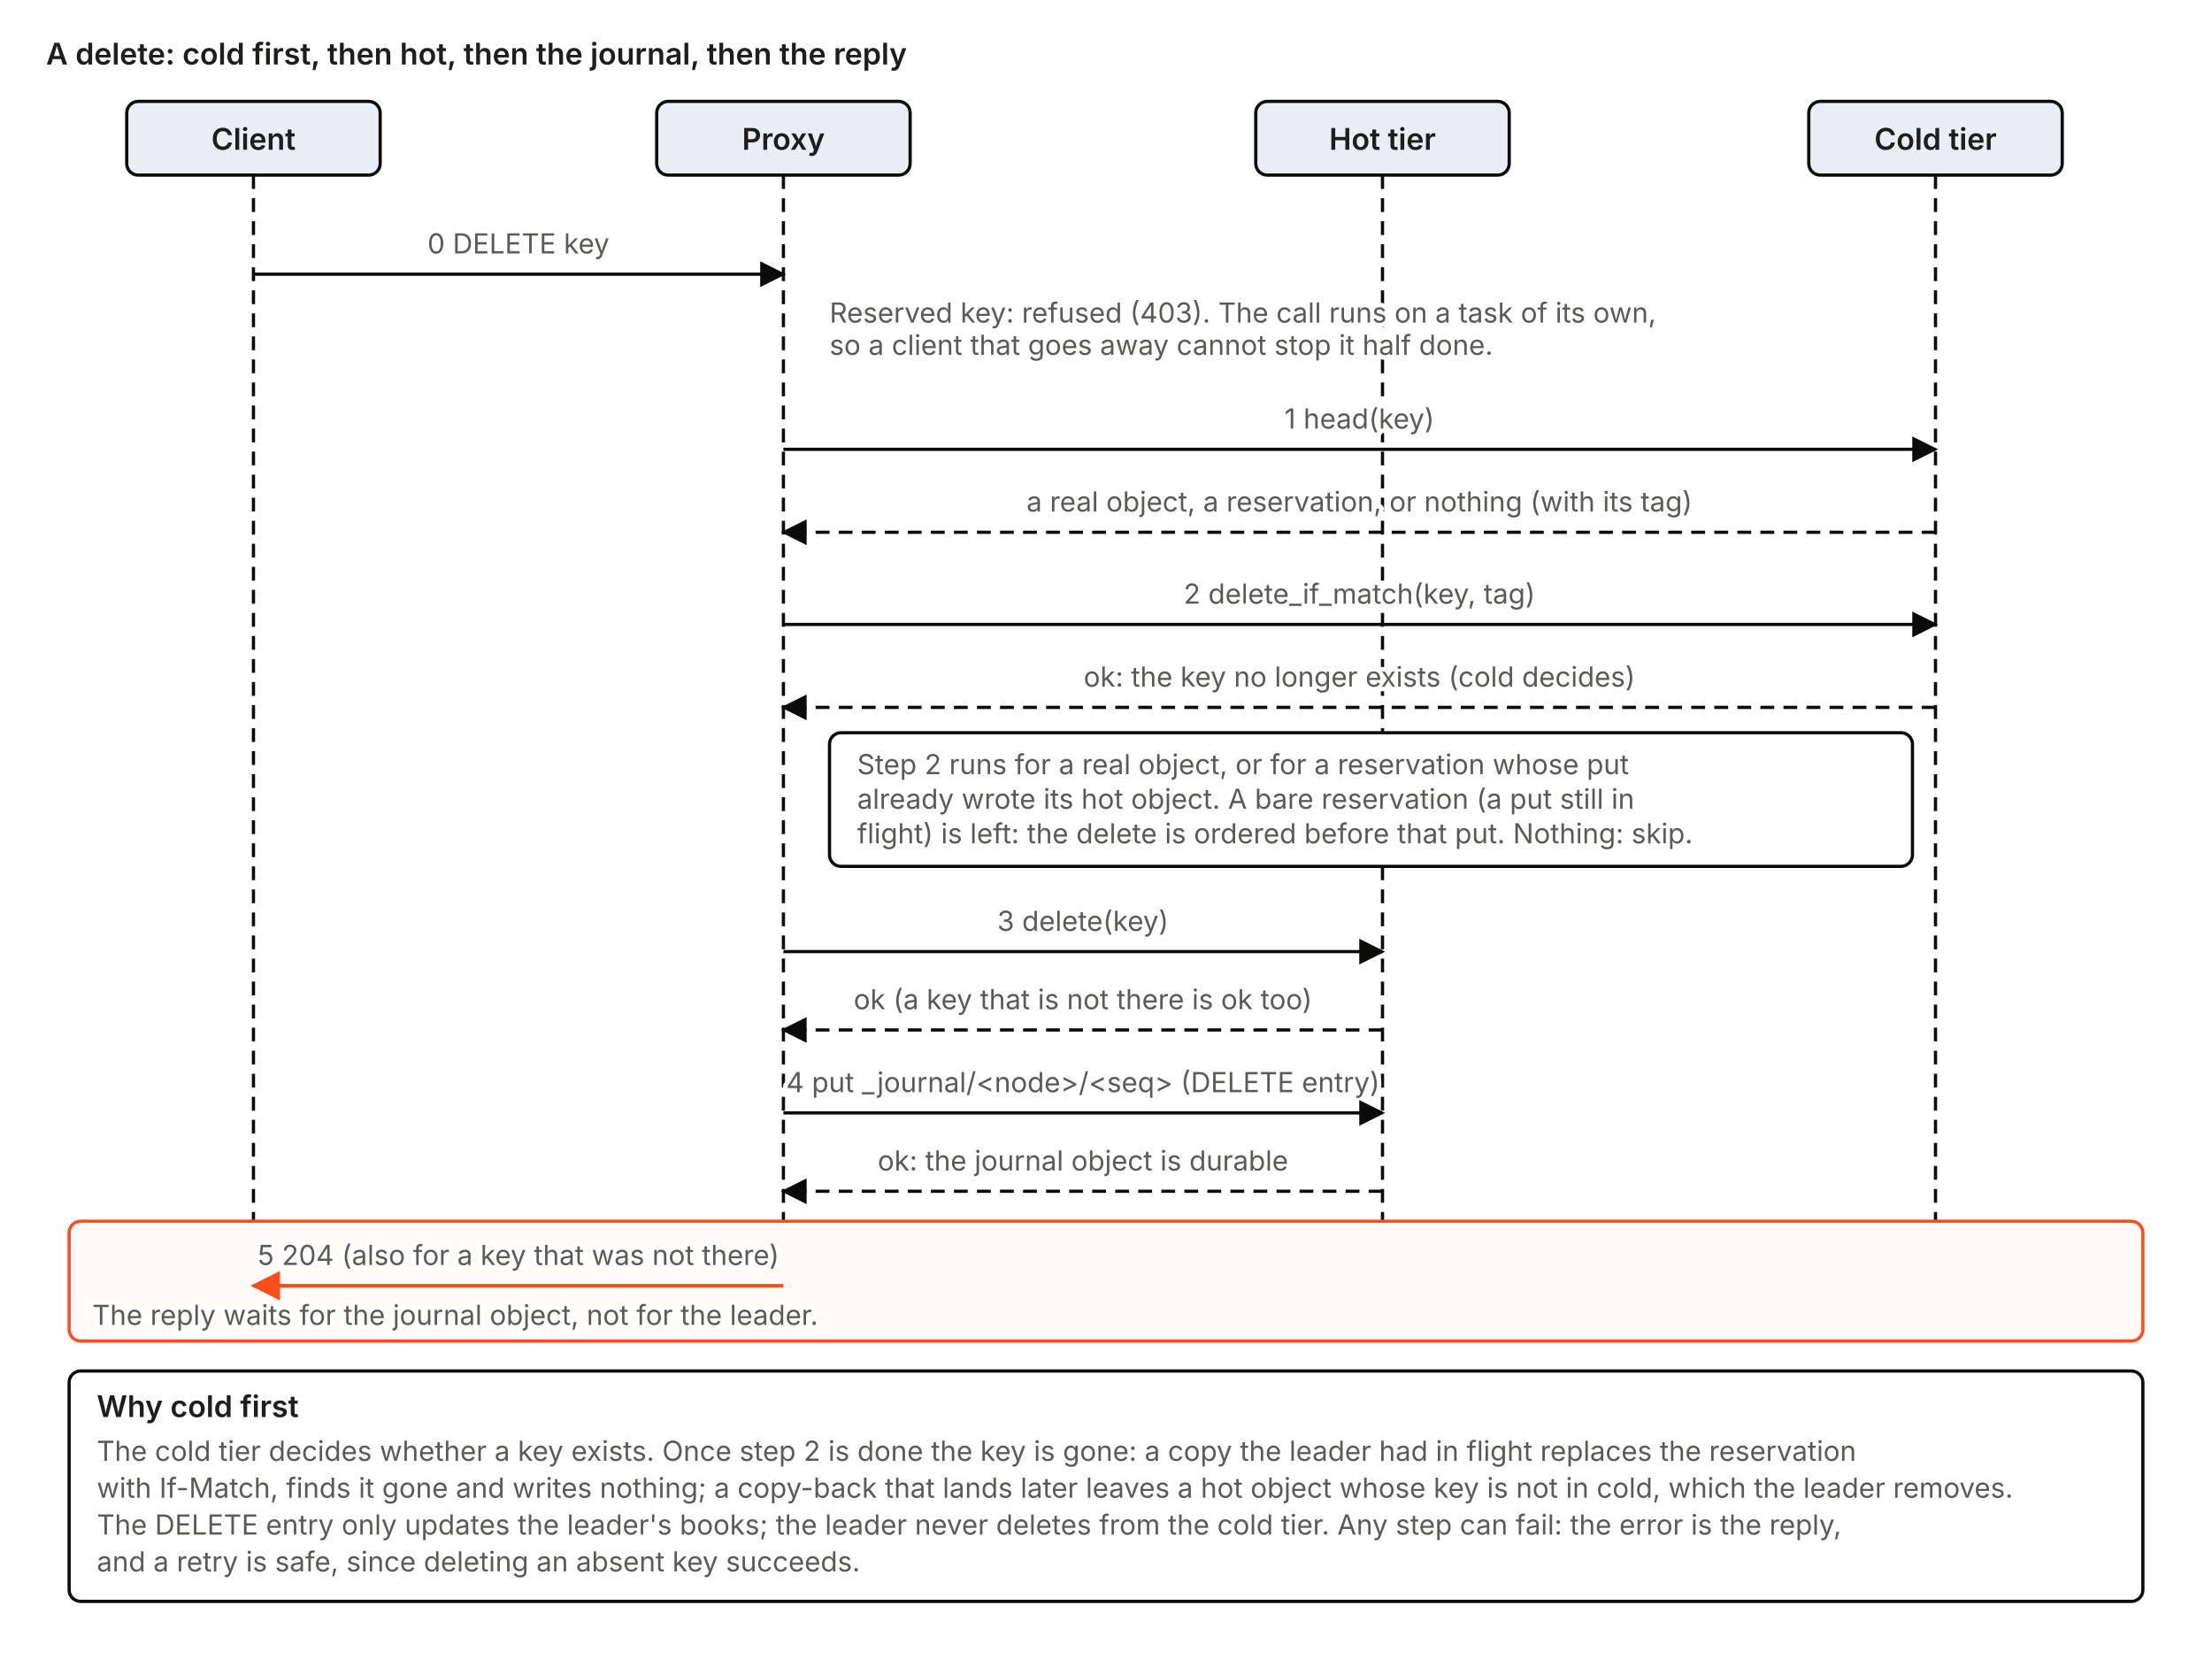
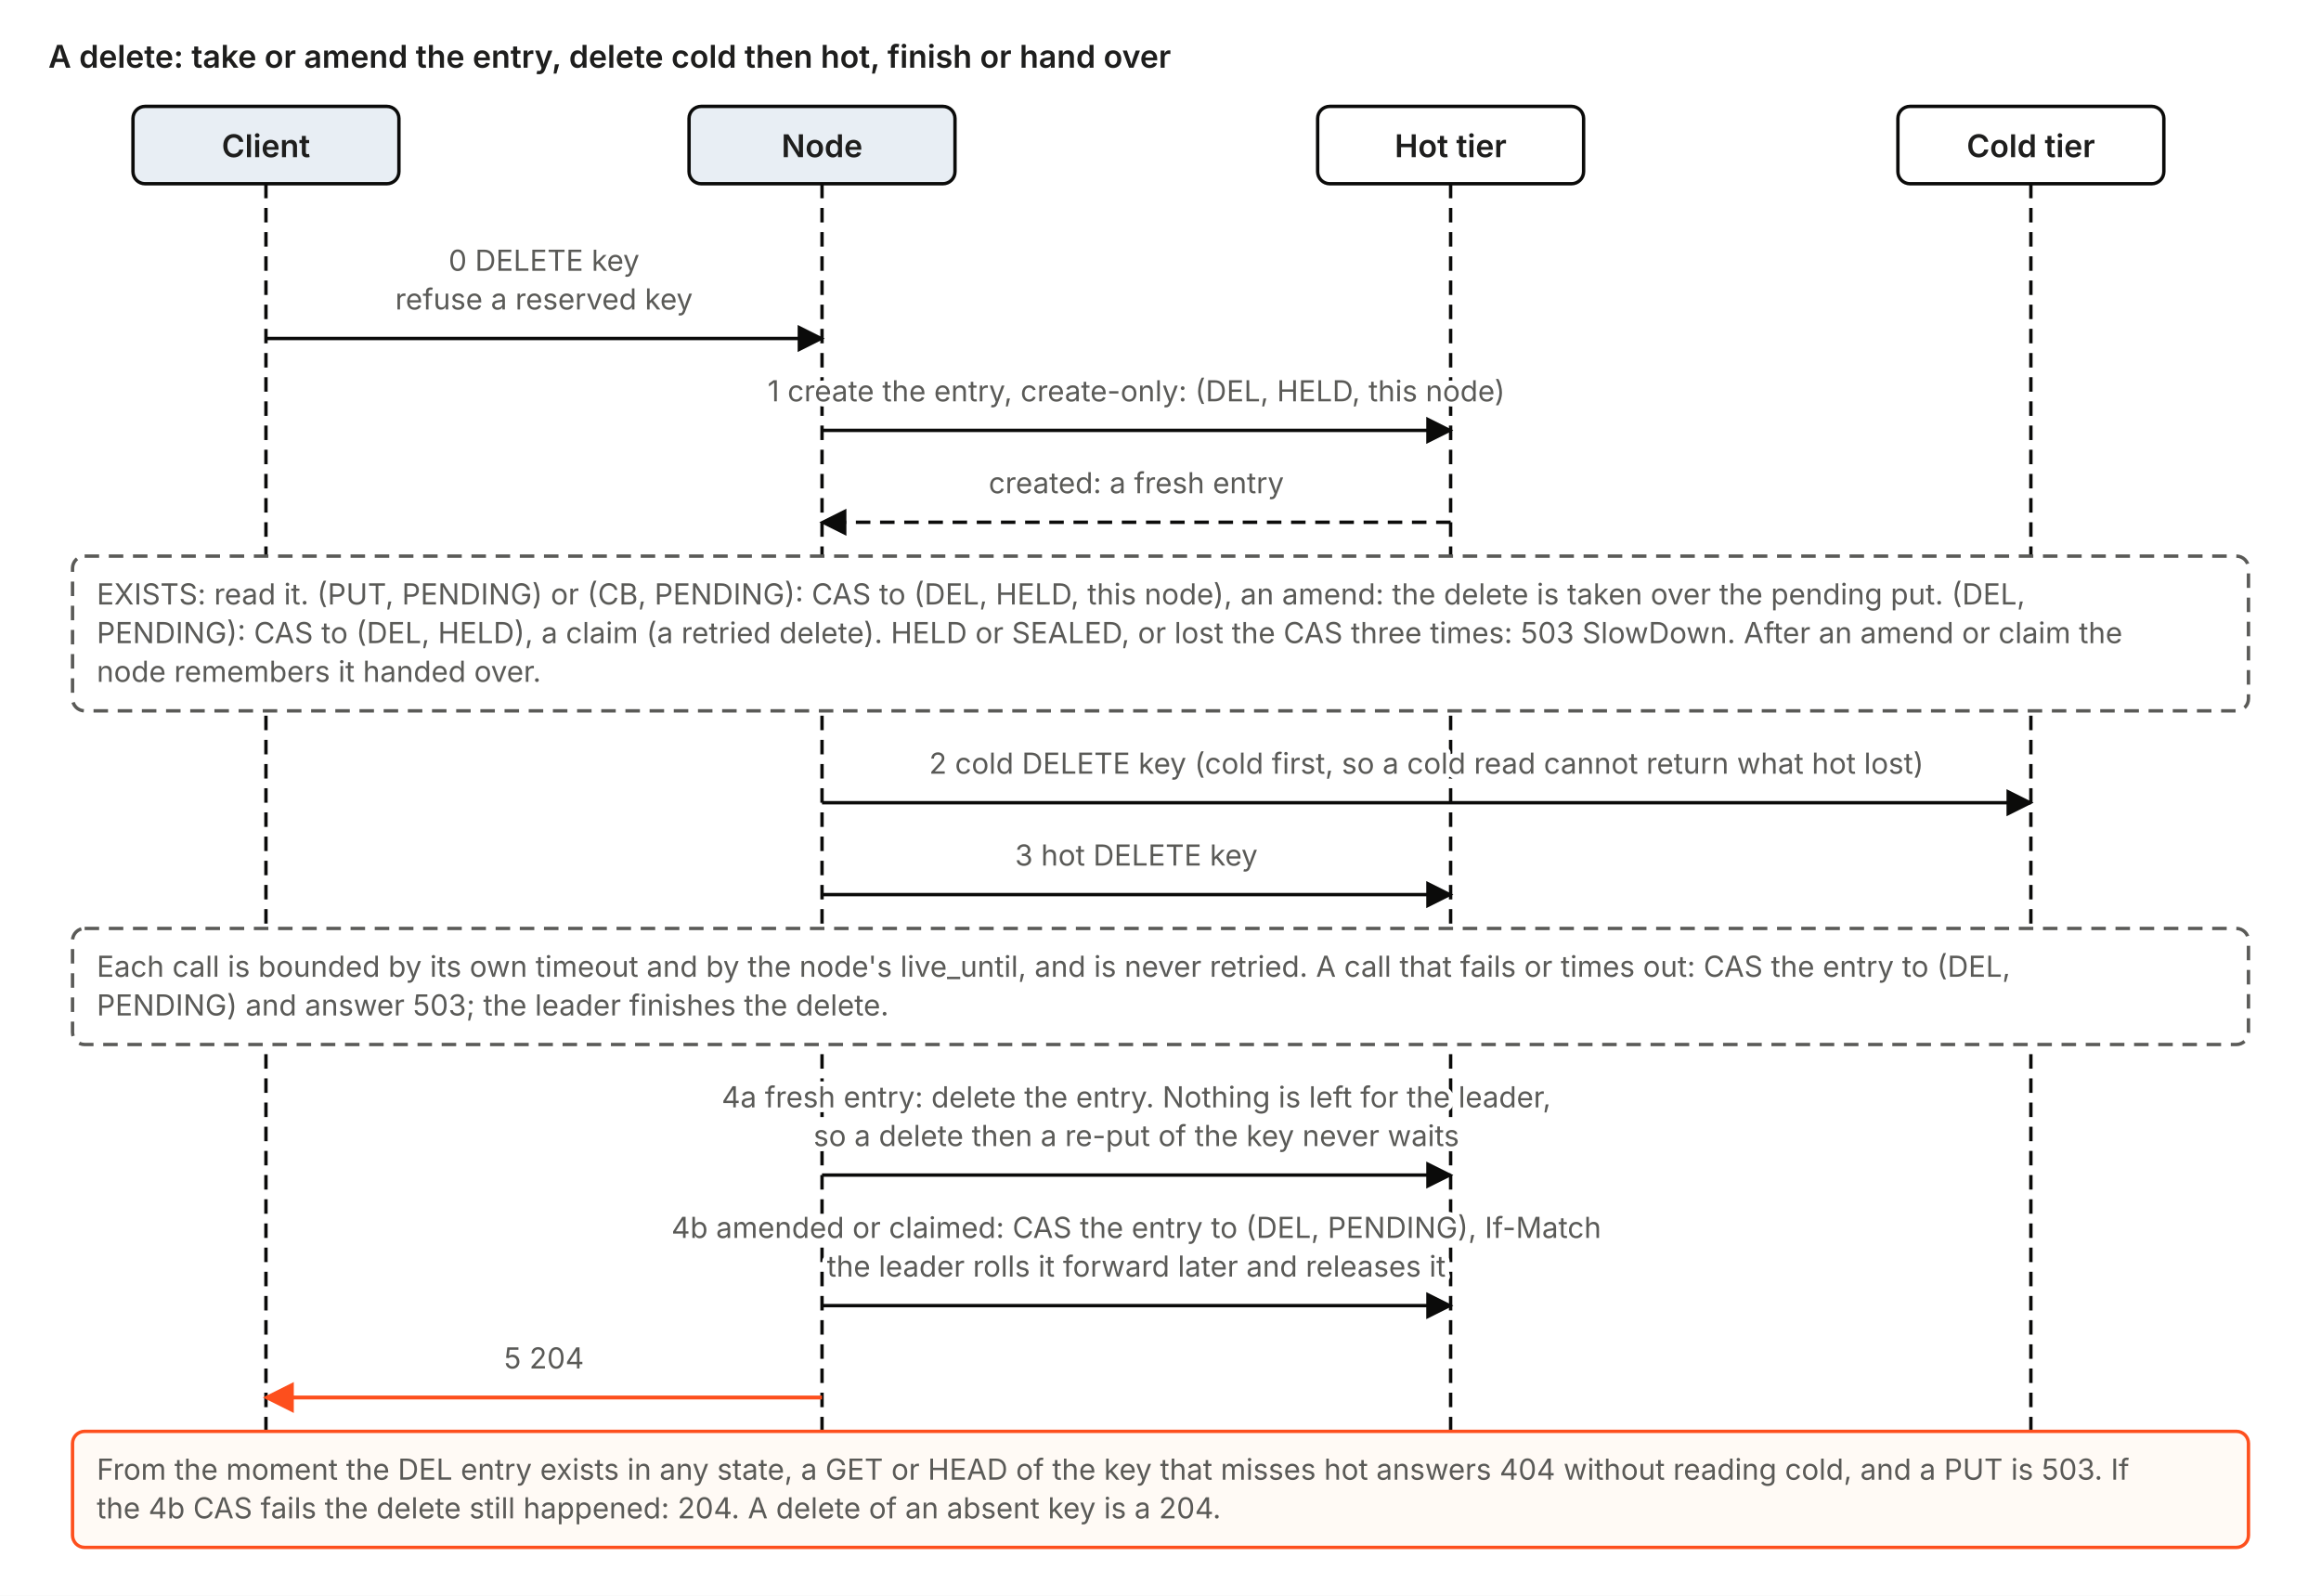
- <svg xmlns="http://www.w3.org/2000/svg" viewBox="0 0 960 720" width="960" height="720" role="img" aria-label="Sequence diagram of a delete in the decided design: the proxy HEADs the cold tier, deletes the real object or a reservation whose put already wrote its hot object with If-Match on its tag, leaves a bare reservation of a put in flight, then deletes from the hot tier, appends a DELETE entry to its journal, and replies 204.">
+ <svg xmlns="http://www.w3.org/2000/svg" viewBox="0 0 960 660" width="960" height="660" role="img" aria-label="Sequence diagram of a delete: Client, Node, Hot tier, Cold tier. The node creates a DEL entry, or amends a pending put or copy-back entry, or claims a pending delete, by compare-and-swap. It then deletes the key in cold and then in hot. A fresh entry is deleted at once; an amended or claimed entry is handed to the leader as DEL PENDING.">
  <defs>
    <marker id="seq-delete-ak" viewBox="0 0 10 10" refX="9" refY="5" markerWidth="8" markerHeight="8" orient="auto">
      <path d="M0,0 L10,5 L0,10 z" fill="#0B0B0A" />
    </marker>
    <marker id="seq-delete-ao" viewBox="0 0 10 10" refX="9" refY="5" markerWidth="8" markerHeight="8" orient="auto">
      <path d="M0,0 L10,5 L0,10 z" fill="#FD4F1D" />
    </marker>
  </defs>
  <style>
.box{fill:#FFFFFF;stroke:#0B0B0A;stroke-width:1.4}
.box-b{fill:#E8EEF4;stroke:#0B0B0A;stroke-width:1.4}
.box-o{fill:#FFFAF5;stroke:#FD4F1D;stroke-width:1.4}
.box-t{fill:none;stroke:#FD4F1D;stroke-width:2}
- .box-p{fill:none;stroke:#5A5A57;stroke-width:1.6;stroke-dasharray:7 5}
+ .box-p{fill:none;stroke:#5A5A57;stroke-width:1.4;stroke-dasharray:6 4}
.ln{stroke:#0B0B0A;fill:none;stroke-width:1.4}
.ln-d{stroke:#0B0B0A;fill:none;stroke-width:1.4;stroke-dasharray:6 4}
.ln-o{stroke:#FD4F1D;fill:none;stroke-width:1.6}
+ .ln-od{stroke:#FD4F1D;fill:none;stroke-width:1.6;stroke-dasharray:6 4}
text{fill:#1E1E1D;font-family:system-ui,-apple-system,'Segoe UI',sans-serif;font-size:13px}
.b{font-weight:600}
.t-m{fill:#5A5A57;font-size:12px}
+ .t-n{fill:#5A5A57;font-size:13px}
.lbl{paint-order:stroke;stroke:#FFFFFF;stroke-width:4px;stroke-linejoin:round}
</style>
-   <rect x="0" y="0" width="960" height="631" fill="#FFFFFF" />
-   <rect x="55" y="44" width="110" height="32" rx="5" class="box-b" />
-   <rect x="0" y="0" width="960" height="720" fill="#FFFFFF" />
+   <rect x="0" y="0" width="960" height="660" fill="#FFFFFF" />
+   <text x="20" y="28" class="b" font-size="16">A delete: take or amend the entry, delete cold then hot, finish or hand over</text>
  <rect x="55" y="44" width="110" height="32" rx="5" class="box-b" />
  <text x="110" y="65" class="b" text-anchor="middle">Client</text>
-   <line x1="110" y1="76" x2="110" y2="560" class="ln-d" />
  <rect x="285" y="44" width="110" height="32" rx="5" class="box-b" />
-   <text x="340" y="65" class="b" text-anchor="middle">Proxy</text>
-   <line x1="340" y1="76" x2="340" y2="560" class="ln-d" />
-   <rect x="545" y="44" width="110" height="32" rx="5" class="box-b" />
+   <text x="340" y="65" class="b" text-anchor="middle">Node</text>
+   <rect x="545" y="44" width="110" height="32" rx="5" class="box" />
  <text x="600" y="65" class="b" text-anchor="middle">Hot tier</text>
-   <line x1="600" y1="76" x2="600" y2="560" class="ln-d" />
-   <rect x="785" y="44" width="110" height="32" rx="5" class="box-b" />
+   <rect x="785" y="44" width="110" height="32" rx="5" class="box" />
  <text x="840" y="65" class="b" text-anchor="middle">Cold tier</text>
-   <line x1="840" y1="76" x2="840" y2="560" class="ln-d" />
-   <text x="20" y="28" class="b" font-size="16" text-anchor="start">A delete: cold first, then hot, then the journal, then the reply</text>
-   <text x="225" y="110" class="t-m lbl" text-anchor="middle">0  DELETE key</text>
-   <line x1="110" y1="119" x2="340" y2="119" class="ln" marker-end="url(#seq-delete-ak)" />
-   <text x="360" y="140" class="t-m lbl" text-anchor="start">Reserved key: refused (403). The call runs on a task of its own,</text>
-   <text x="360" y="154" class="t-m lbl" text-anchor="start">so a client that goes away cannot stop it half done.</text>
-   <text x="590" y="186" class="t-m lbl" text-anchor="middle">1  head(key)</text>
-   <line x1="340" y1="195" x2="840" y2="195" class="ln" marker-end="url(#seq-delete-ak)" />
-   <text x="590" y="222" class="t-m lbl" text-anchor="middle">a real object, a reservation, or nothing (with its tag)</text>
-   <line x1="840" y1="231" x2="340" y2="231" class="ln-d" marker-end="url(#seq-delete-ak)" />
-   <text x="590" y="262" class="t-m lbl" text-anchor="middle">2  delete_if_match(key, tag)</text>
-   <line x1="340" y1="271" x2="840" y2="271" class="ln" marker-end="url(#seq-delete-ak)" />
-   <text x="590" y="298" class="t-m lbl" text-anchor="middle">ok: the key no longer exists (cold decides)</text>
-   <line x1="840" y1="307" x2="340" y2="307" class="ln-d" marker-end="url(#seq-delete-ak)" />
-   <rect x="360" y="318" width="470" height="58" rx="5" class="box" />
-   <text x="372" y="336" class="t-m" text-anchor="start">Step 2 runs for a real object, or for a reservation whose put</text>
-   <text x="372" y="351" class="t-m" text-anchor="start">already wrote its hot object. A bare reservation (a put still in</text>
-   <text x="372" y="366" class="t-m" text-anchor="start">flight) is left: the delete is ordered before that put. Nothing: skip.</text>
-   <text x="470" y="404" class="t-m lbl" text-anchor="middle">3  delete(key)</text>
-   <line x1="340" y1="413" x2="600" y2="413" class="ln" marker-end="url(#seq-delete-ak)" />
-   <text x="470" y="438" class="t-m lbl" text-anchor="middle">ok (a key that is not there is ok too)</text>
-   <line x1="600" y1="447" x2="340" y2="447" class="ln-d" marker-end="url(#seq-delete-ak)" />
-   <text x="470" y="474" class="t-m lbl" text-anchor="middle">4  put _journal/&lt;node&gt;/&lt;seq&gt; (DELETE entry)</text>
-   <line x1="340" y1="483" x2="600" y2="483" class="ln" marker-end="url(#seq-delete-ak)" />
-   <text x="470" y="508" class="t-m lbl" text-anchor="middle">ok: the journal object is durable</text>
-   <line x1="600" y1="517" x2="340" y2="517" class="ln-d" marker-end="url(#seq-delete-ak)" />
-   <rect x="30" y="530" width="900" height="52" rx="5" class="box-o" />
-   <text x="225" y="549" class="t-m lbl" text-anchor="middle">5  204 (also for a key that was not there)</text>
-   <line x1="340" y1="558" x2="110" y2="558" class="ln-o" marker-end="url(#seq-delete-ao)" />
-   <text x="40" y="575" class="t-m lbl" text-anchor="start">The reply waits for the journal object, not for the leader.</text>
-   <rect x="30" y="595" width="900" height="100" rx="5" class="box" />
-   <text x="42" y="615" class="b" text-anchor="start">Why cold first</text>
-   <text x="42" y="634" class="t-m" text-anchor="start">The cold tier decides whether a key exists. Once step 2 is done the key is gone: a copy the leader had in flight replaces the reservation</text>
-   <text x="42" y="650" class="t-m" text-anchor="start">with If-Match, finds it gone and writes nothing; a copy-back that lands later leaves a hot object whose key is not in cold, which the leader removes.</text>
-   <text x="42" y="666" class="t-m" text-anchor="start">The DELETE entry only updates the leader's books; the leader never deletes from the cold tier. Any step can fail: the error is the reply,</text>
-   <text x="42" y="682" class="t-m" text-anchor="start">and a retry is safe, since deleting an absent key succeeds.</text>
+   <line x1="110" y1="76" x2="110" y2="594" class="ln-d" />
+   <line x1="340" y1="76" x2="340" y2="594" class="ln-d" />
+   <line x1="600" y1="76" x2="600" y2="594" class="ln-d" />
+   <line x1="840" y1="76" x2="840" y2="594" class="ln-d" />
+   <text x="225.0" y="112" class="t-m lbl" text-anchor="middle">0  DELETE key</text>
+   <text x="225.0" y="128" class="t-m lbl" text-anchor="middle">refuse a reserved key</text>
+   <line x1="110" y1="140" x2="340" y2="140" class="ln" marker-end="url(#seq-delete-ak)" />
+   <text x="470.0" y="166" class="t-m lbl" text-anchor="middle">1  create the entry, create-only: (DEL, HELD, this node)</text>
+   <line x1="340" y1="178" x2="600" y2="178" class="ln" marker-end="url(#seq-delete-ak)" />
+   <text x="470.0" y="204" class="t-m lbl" text-anchor="middle">created: a fresh entry</text>
+   <line x1="600" y1="216" x2="340" y2="216" class="ln-d" marker-end="url(#seq-delete-ak)" />
+   <rect x="30" y="230" width="900" height="64" rx="5" fill="#FFFFFF" />
+   <rect x="30" y="230" width="900" height="64" rx="5" class="box-p" />
+   <text x="40" y="250" class="t-m">EXISTS: read it. (PUT, PENDING) or (CB, PENDING): CAS to (DEL, HELD, this node), an amend: the delete is taken over the pending put. (DEL,</text>
+   <text x="40" y="266" class="t-m">PENDING): CAS to (DEL, HELD), a claim (a retried delete). HELD or SEALED, or lost the CAS three times: 503 SlowDown. After an amend or claim the</text>
+   <text x="40" y="282" class="t-m">node remembers it handed over.</text>
+   <text x="590.0" y="320" class="t-m lbl" text-anchor="middle">2  cold DELETE key (cold first, so a cold read cannot return what hot lost)</text>
+   <line x1="340" y1="332" x2="840" y2="332" class="ln" marker-end="url(#seq-delete-ak)" />
+   <text x="470.0" y="358" class="t-m lbl" text-anchor="middle">3  hot DELETE key</text>
+   <line x1="340" y1="370" x2="600" y2="370" class="ln" marker-end="url(#seq-delete-ak)" />
+   <rect x="30" y="384" width="900" height="48" rx="5" fill="#FFFFFF" />
+   <rect x="30" y="384" width="900" height="48" rx="5" class="box-p" />
+   <text x="40" y="404" class="t-m">Each call is bounded by its own timeout and by the node's live_until, and is never retried. A call that fails or times out: CAS the entry to (DEL,</text>
+   <text x="40" y="420" class="t-m">PENDING) and answer 503; the leader finishes the delete.</text>
+   <text x="470.0" y="458" class="t-m lbl" text-anchor="middle">4a  fresh entry: delete the entry. Nothing is left for the leader,</text>
+   <text x="470.0" y="474" class="t-m lbl" text-anchor="middle">so a delete then a re-put of the key never waits</text>
+   <line x1="340" y1="486" x2="600" y2="486" class="ln" marker-end="url(#seq-delete-ak)" />
+   <text x="470.0" y="512" class="t-m lbl" text-anchor="middle">4b  amended or claimed: CAS the entry to (DEL, PENDING), If-Match</text>
+   <text x="470.0" y="528" class="t-m lbl" text-anchor="middle">the leader rolls it forward later and releases it</text>
+   <line x1="340" y1="540" x2="600" y2="540" class="ln" marker-end="url(#seq-delete-ak)" />
+   <text x="225.0" y="566" class="t-m lbl" text-anchor="middle">5  204</text>
+   <line x1="340" y1="578" x2="110" y2="578" class="ln-o" marker-end="url(#seq-delete-ao)" />
+   <rect x="30" y="592" width="900" height="48" rx="5" class="box-o" />
+   <text x="40" y="612" class="t-m">From the moment the DEL entry exists in any state, a GET or HEAD of the key that misses hot answers 404 without reading cold, and a PUT is 503. If</text>
+   <text x="40" y="628" class="t-m">the 4b CAS fails the delete still happened: 204. A delete of an absent key is a 204.</text>
</svg>
